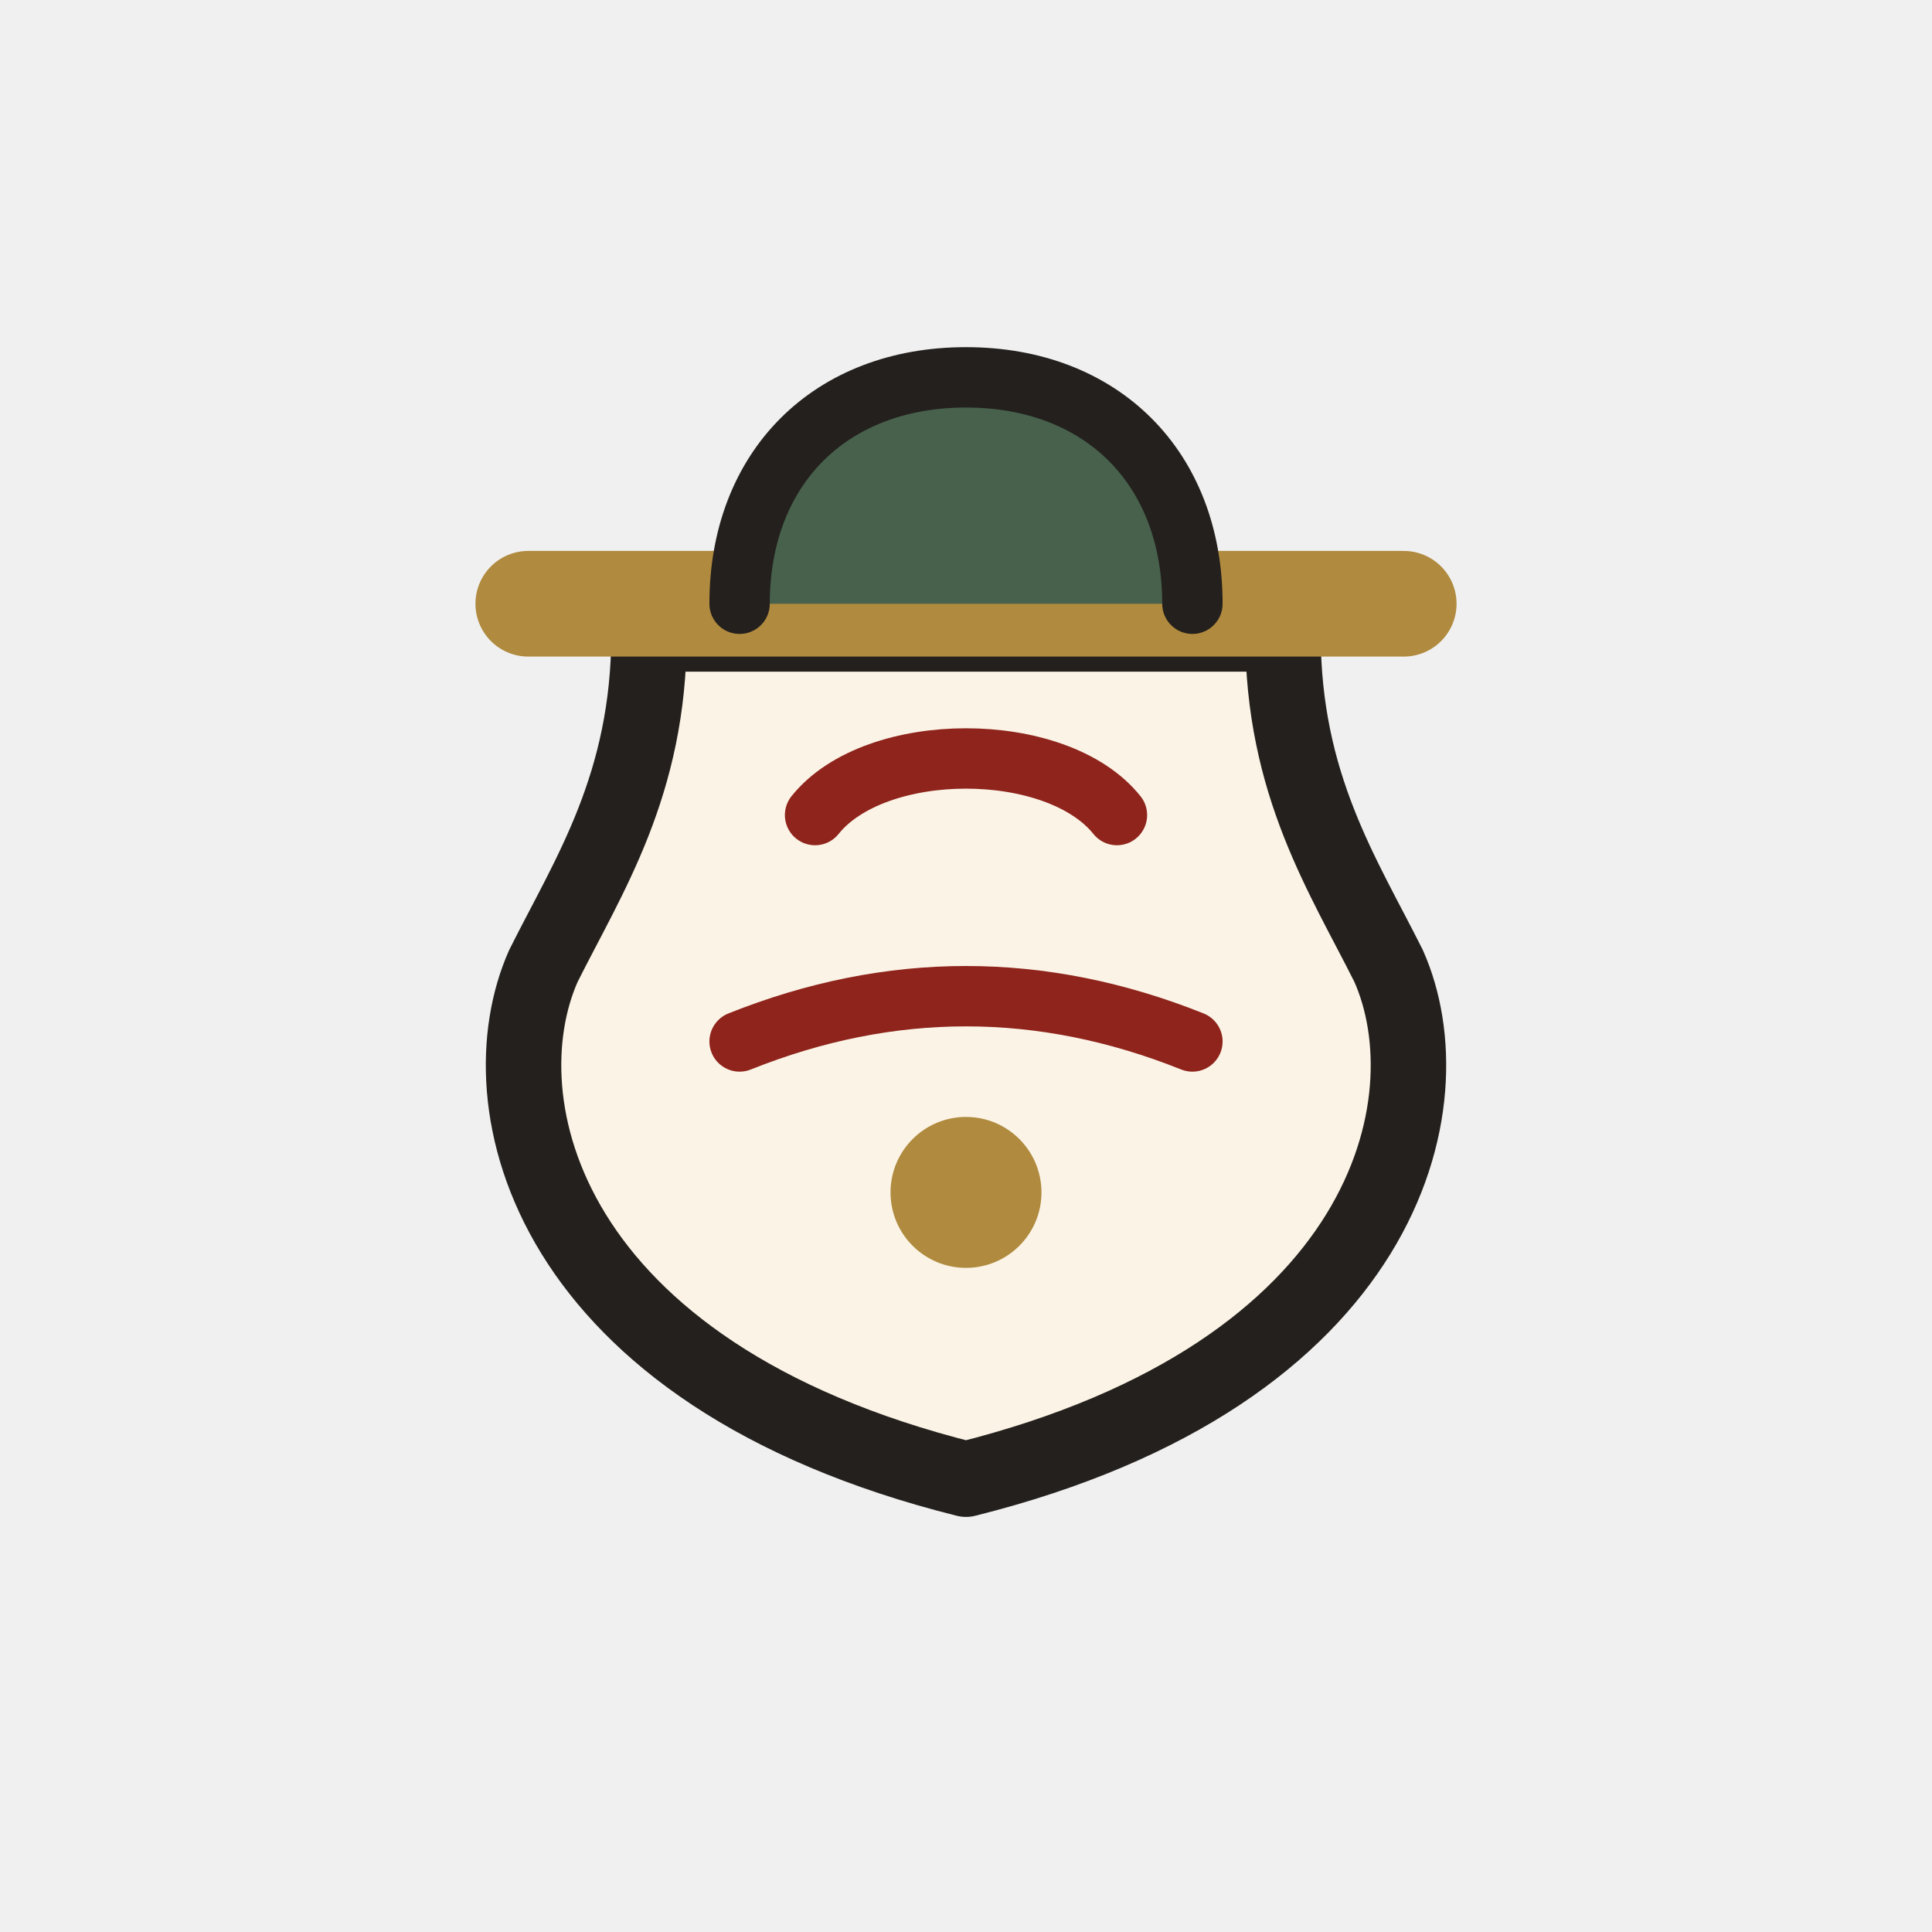
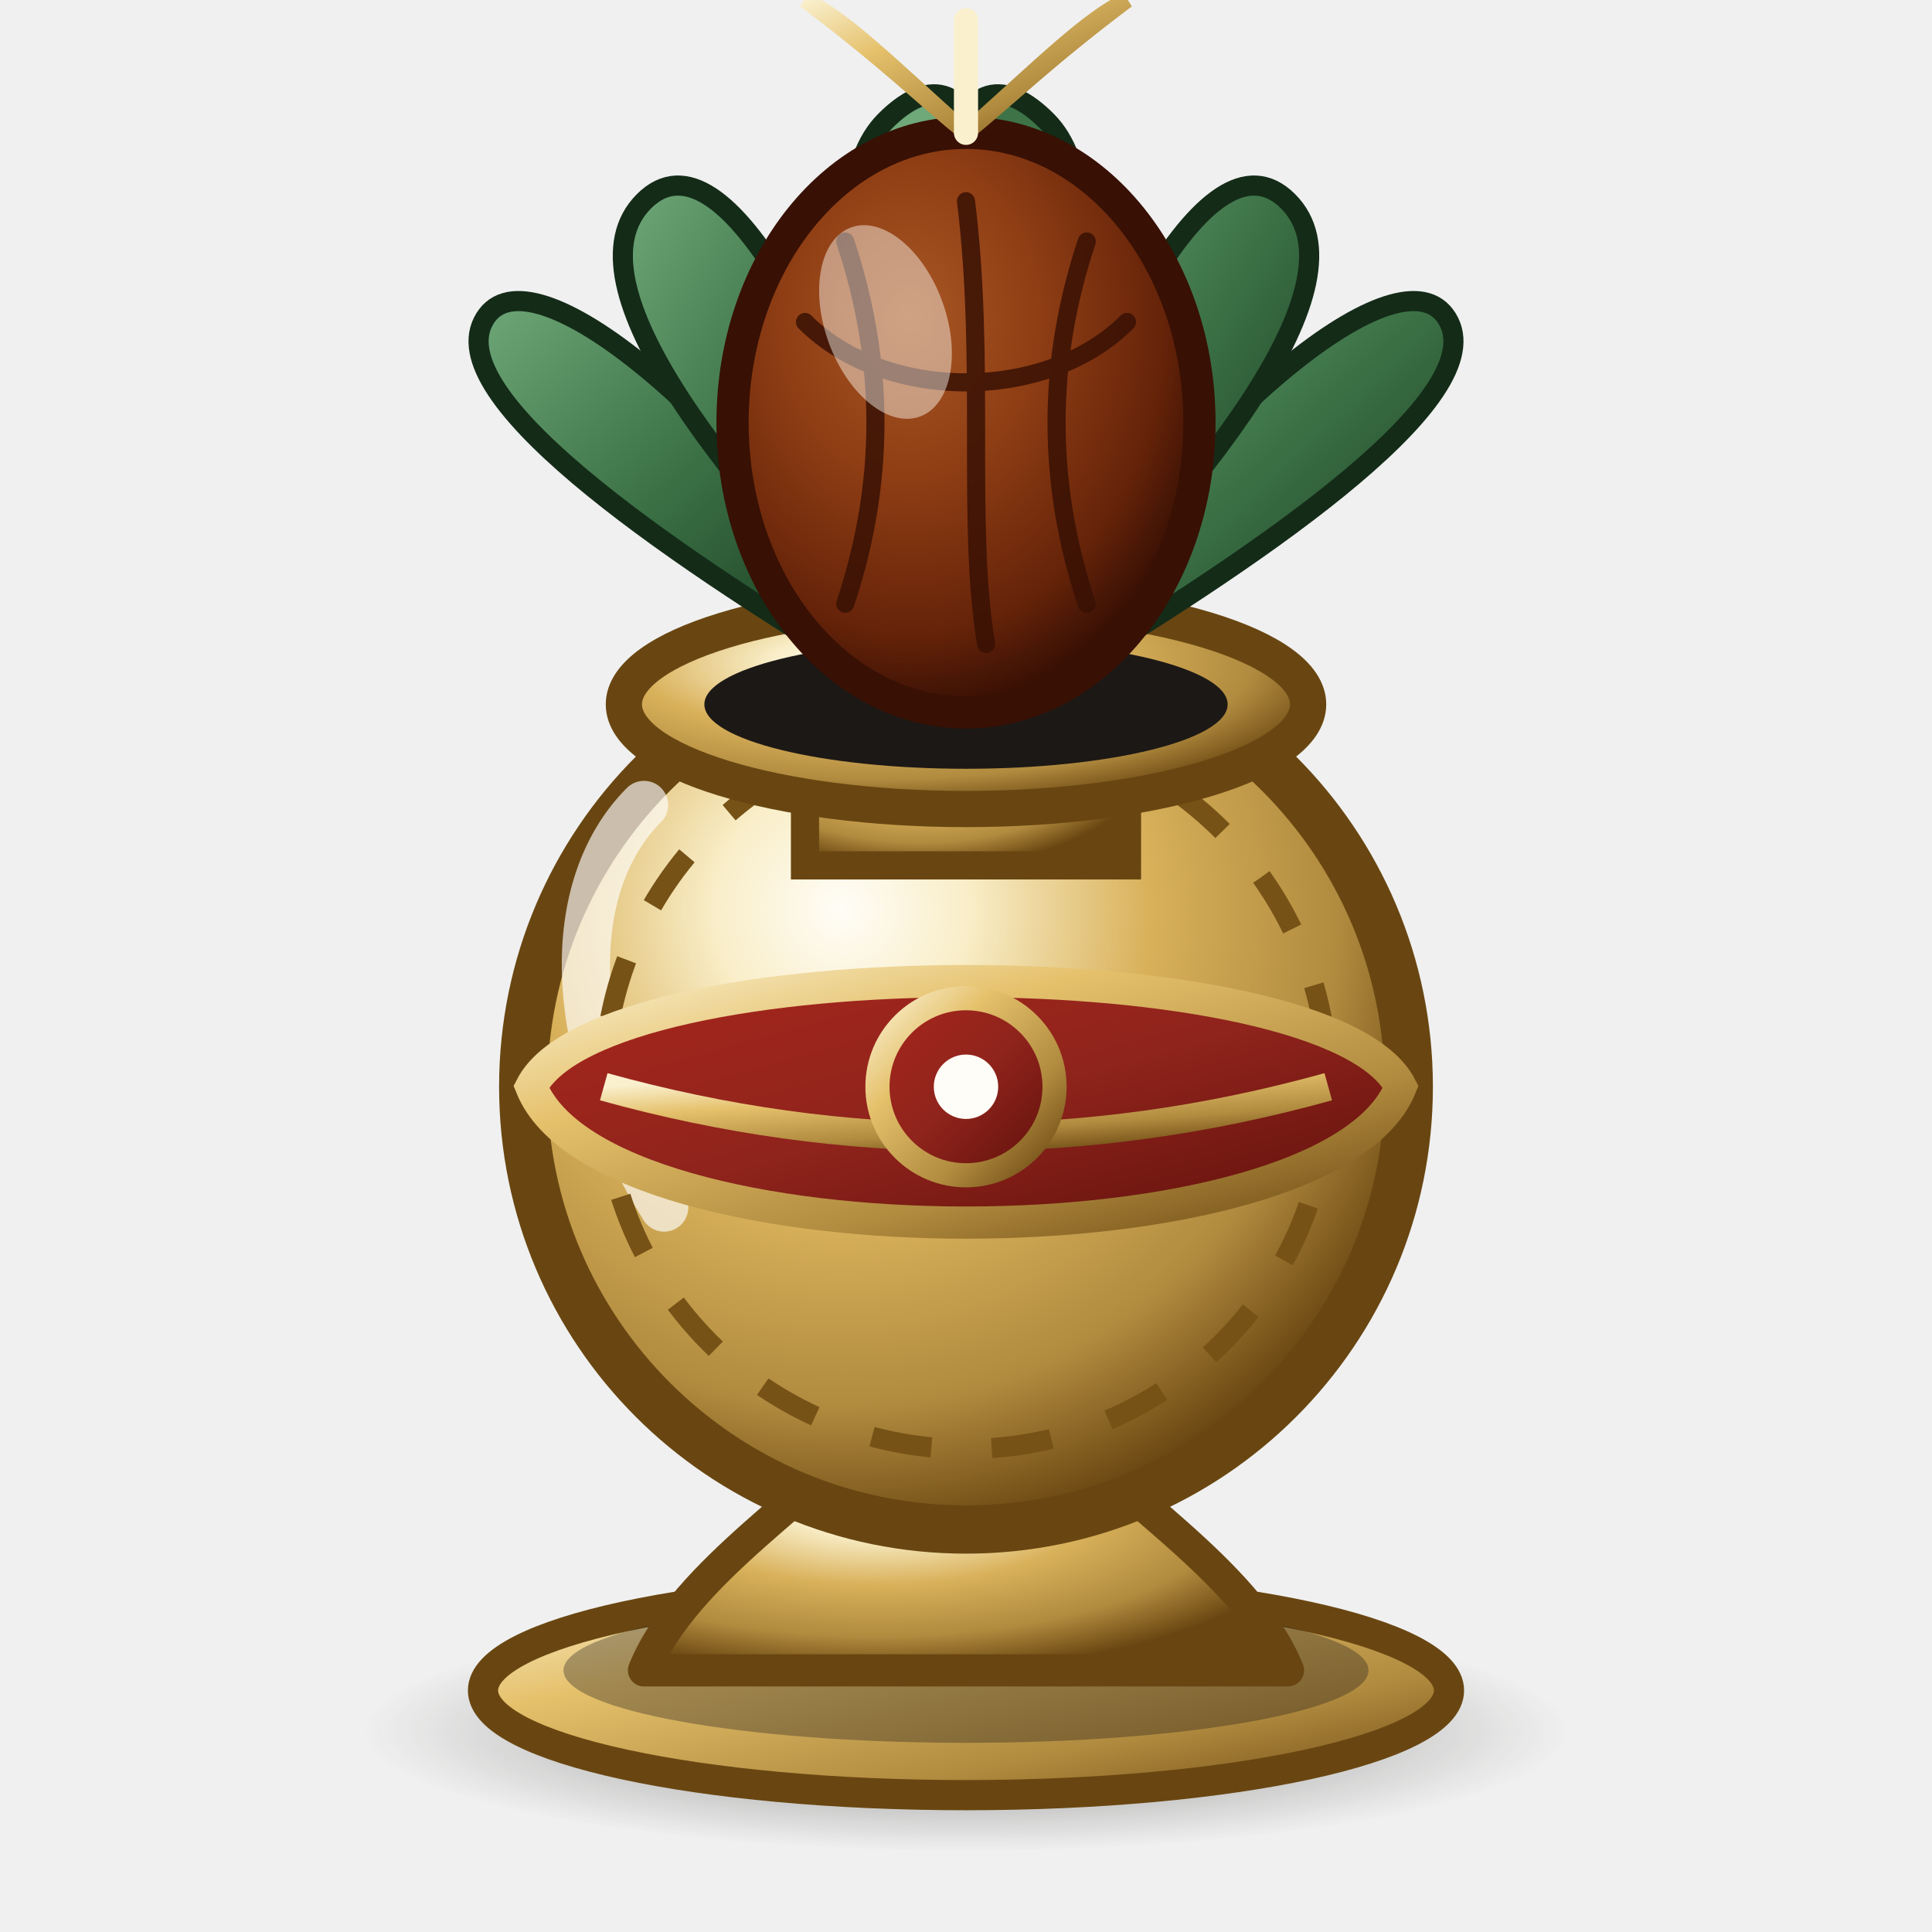
- <svg xmlns="http://www.w3.org/2000/svg" viewBox="0 0 128 128" fill="none" role="img" aria-labelledby="title desc">
-   <path d="M43 42C43 52 39 58 36 64C32 73 36 91 64 98C92 91 96 73 92 64C89 58 85 52 85 42Z" fill="#FBF4E6" stroke="#24201D" stroke-width="5" stroke-linecap="round" stroke-linejoin="round" />
-   <path d="M35 40H93" stroke="#B08A3E" stroke-width="7" stroke-linecap="round" stroke-linejoin="round" />
-   <path d="M49 40C49 31 55 25 64 25C73 25 79 31 79 40" fill="#47614D" stroke="#24201D" stroke-width="4" stroke-linecap="round" stroke-linejoin="round" />
-   <path d="M49 69C59 65 69 65 79 69M54 54C58 49 70 49 74 54" stroke="#8F241C" stroke-width="4" stroke-linecap="round" stroke-linejoin="round" />
-   <circle cx="64" cy="79" r="5" fill="#B08A3E" />
+ <svg xmlns="http://www.w3.org/2000/svg" viewBox="0 0 48 48" width="48" height="48" fill="none" xml:space="preserve">
+   <defs>
+     <radialGradient id="klsBrassShine" cx="36%" cy="30%" r="72%">
+       <stop offset="0%" stop-color="#FFFDF7" />
+       <stop offset="20%" stop-color="#F9EEC8" />
+       <stop offset="48%" stop-color="#D9B15B" />
+       <stop offset="78%" stop-color="#B08A3E" />
+       <stop offset="100%" stop-color="#694611" />
+     </radialGradient>
+     <linearGradient id="klsGoldLinear" x1="0%" y1="0%" x2="100%" y2="100%">
+       <stop offset="0%" stop-color="#FAF0CE" />
+       <stop offset="30%" stop-color="#E5C16C" />
+       <stop offset="70%" stop-color="#B08A3E" />
+       <stop offset="100%" stop-color="#694611" />
+     </linearGradient>
+     <linearGradient id="klsCrimsonGrad" x1="0%" y1="0%" x2="100%" y2="100%">
+       <stop offset="0%" stop-color="#A8261C" />
+       <stop offset="50%" stop-color="#8F241C" />
+       <stop offset="100%" stop-color="#5E0F0A" />
+     </linearGradient>
+     <radialGradient id="klsCoconutGrad" cx="38%" cy="32%" r="68%">
+       <stop offset="0%" stop-color="#A85725" />
+       <stop offset="40%" stop-color="#8F3E14" />
+       <stop offset="80%" stop-color="#652309" />
+       <stop offset="100%" stop-color="#381004" />
+     </radialGradient>
+     <linearGradient id="klsLeafGrad" x1="0%" y1="0%" x2="100%" y2="100%">
+       <stop offset="0%" stop-color="#6FA879" />
+       <stop offset="45%" stop-color="#3D7347" />
+       <stop offset="80%" stop-color="#224A29" />
+       <stop offset="100%" stop-color="#142B18" />
+     </linearGradient>
+     <radialGradient id="klsFloorShadow" cx="50%" cy="50%" r="50%">
+       <stop offset="0%" stop-color="#24201D" stop-opacity="0.45" />
+       <stop offset="65%" stop-color="#24201D" stop-opacity="0.18" />
+       <stop offset="100%" stop-color="#24201D" stop-opacity="0" />
+     </radialGradient>
+   </defs>
+   <ellipse cx="24" cy="43" rx="15" ry="3" fill="url(#klsFloorShadow)" />
+   <ellipse cx="24" cy="42" rx="12" ry="2.6" fill="url(#klsGoldLinear)" stroke="#694611" stroke-width="0.75" />
+   <ellipse cx="24" cy="41.5" rx="10" ry="1.8" fill="#24201D" opacity="0.35" />
+   <path d="       M 16,41.5       C 17,39 20.5,37 21.5,35.5       L 26.5,35.5       C 27.5,37 31,39 32,41.5       Z     " fill="url(#klsBrassShine)" stroke="#694611" stroke-width="0.8" stroke-linejoin="round" />
+   <circle cx="24" cy="27" r="11" fill="url(#klsBrassShine)" stroke="#694611" stroke-width="1.2" />
+   <path d="M 16,20 C 14,22 14,26 16.5,30" stroke="#FFFFFF" stroke-width="1.2" stroke-linecap="round" opacity="0.65" fill="none" />
+   <circle cx="24" cy="27" r="9" fill="none" stroke="#765217" stroke-width="0.5" stroke-dasharray="1.5 1.5" />
+   <path d="       M 13.2,27       C 15,31.5 33,31.5 34.8,27       C 33,23.5 15,23.5 13.2,27       Z     " fill="url(#klsCrimsonGrad)" stroke="url(#klsGoldLinear)" stroke-width="0.8" />
+   <path d="M 15,27 Q 24,29.5 33,27" stroke="url(#klsGoldLinear)" stroke-width="0.7" fill="none" />
+   <circle cx="24" cy="27" r="2.2" fill="url(#klsCrimsonGrad)" stroke="url(#klsGoldLinear)" stroke-width="0.6" />
+   <circle cx="24" cy="27" r="0.8" fill="#FFFDF7" />
+   <rect x="20" y="17.5" width="8" height="4" fill="url(#klsBrassShine)" stroke="#694611" stroke-width="0.7" />
+   <line x1="20" y1="19.5" x2="28" y2="19.5" stroke="#765217" stroke-width="0.5" />
+   <ellipse cx="24" cy="17.5" rx="8.5" ry="2.6" fill="url(#klsBrassShine)" stroke="#694611" stroke-width="0.9" />
+   <ellipse cx="24" cy="17.5" rx="6.5" ry="1.6" fill="#1C1815" />
+   <g id="amrapallavaLeaves">
+     <path d="         M 22,17         C 17,14 11,10 12,8         C 13,6 18,10 22,16         Z       " fill="url(#klsLeafGrad)" stroke="#142B18" stroke-width="0.5" />
+     <path d="         M 26,17         C 31,14 37,10 36,8         C 35,6 30,10 26,16         Z       " fill="url(#klsLeafGrad)" stroke="#142B18" stroke-width="0.5" />
+     <path d="         M 23,17         C 18,12 14,7 16,5         C 18,3 21,9 23,16         Z       " fill="url(#klsLeafGrad)" stroke="#142B18" stroke-width="0.5" />
+     <path d="         M 25,17         C 30,12 34,7 32,5         C 30,3 27,9 25,16         Z       " fill="url(#klsLeafGrad)" stroke="#142B18" stroke-width="0.5" />
+     <path d="         M 24,17         C 22,11 20,5 22,3         C 24,1 26,3 24,17         Z       " fill="#6FA879" stroke="#142B18" stroke-width="0.5" />
+     <path d="         M 24,17         C 26,11 28,5 26,3         C 24,1 22,3 24,17         Z       " fill="#3D7347" stroke="#142B18" stroke-width="0.5" />
+     <path d="M 21,11 Q 22,14 23,17" stroke="#FAF0CE" stroke-width="0.4" fill="none" opacity="0.75" />
+     <path d="M 27,11 Q 26,14 25,17" stroke="#FAF0CE" stroke-width="0.4" fill="none" opacity="0.75" />
+   </g>
+   <g id="sriphalCoconut">
+     <ellipse cx="24" cy="10.5" rx="5.8" ry="7.2" fill="url(#klsCoconutGrad)" stroke="#381004" stroke-width="0.8" />
+     <g stroke="#381004" stroke-width="0.45" stroke-linecap="round" fill="none" opacity="0.85">
+       <path d="M 21,6 C 22,9 22,12 21,15" />
+       <path d="M 24,5 C 24.5,9 24,13 24.5,16" />
+       <path d="M 27,6 C 26,9 26,12 27,15" />
+       <path d="M 20,8 C 22,10 26,10 28,8" />
+     </g>
+     <ellipse cx="22" cy="8" rx="1.5" ry="2.5" transform="rotate(-20 22 8)" fill="#FFFDF7" opacity="0.45" />
+     <path d="         M 24,3.3         C 22,1.5 21,0.5 20,0         C 22,1.5 23,2.5 24,3.3         C 25,2.5 26,1.5 28,0         C 27,0.5 26,1.5 24,3.3         Z       " fill="#8F241C" stroke="url(#klsGoldLinear)" stroke-width="0.4" />
+     <path d="M 24,3.3 L 24,0.5" stroke="#FAF0CE" stroke-width="0.6" stroke-linecap="round" />
+     <circle cx="24" cy="5" rx="1" ry="0.8" fill="url(#klsCrimsonGrad)" stroke="url(#klsGoldLinear)" stroke-width="0.3" />
+   </g>
</svg>
